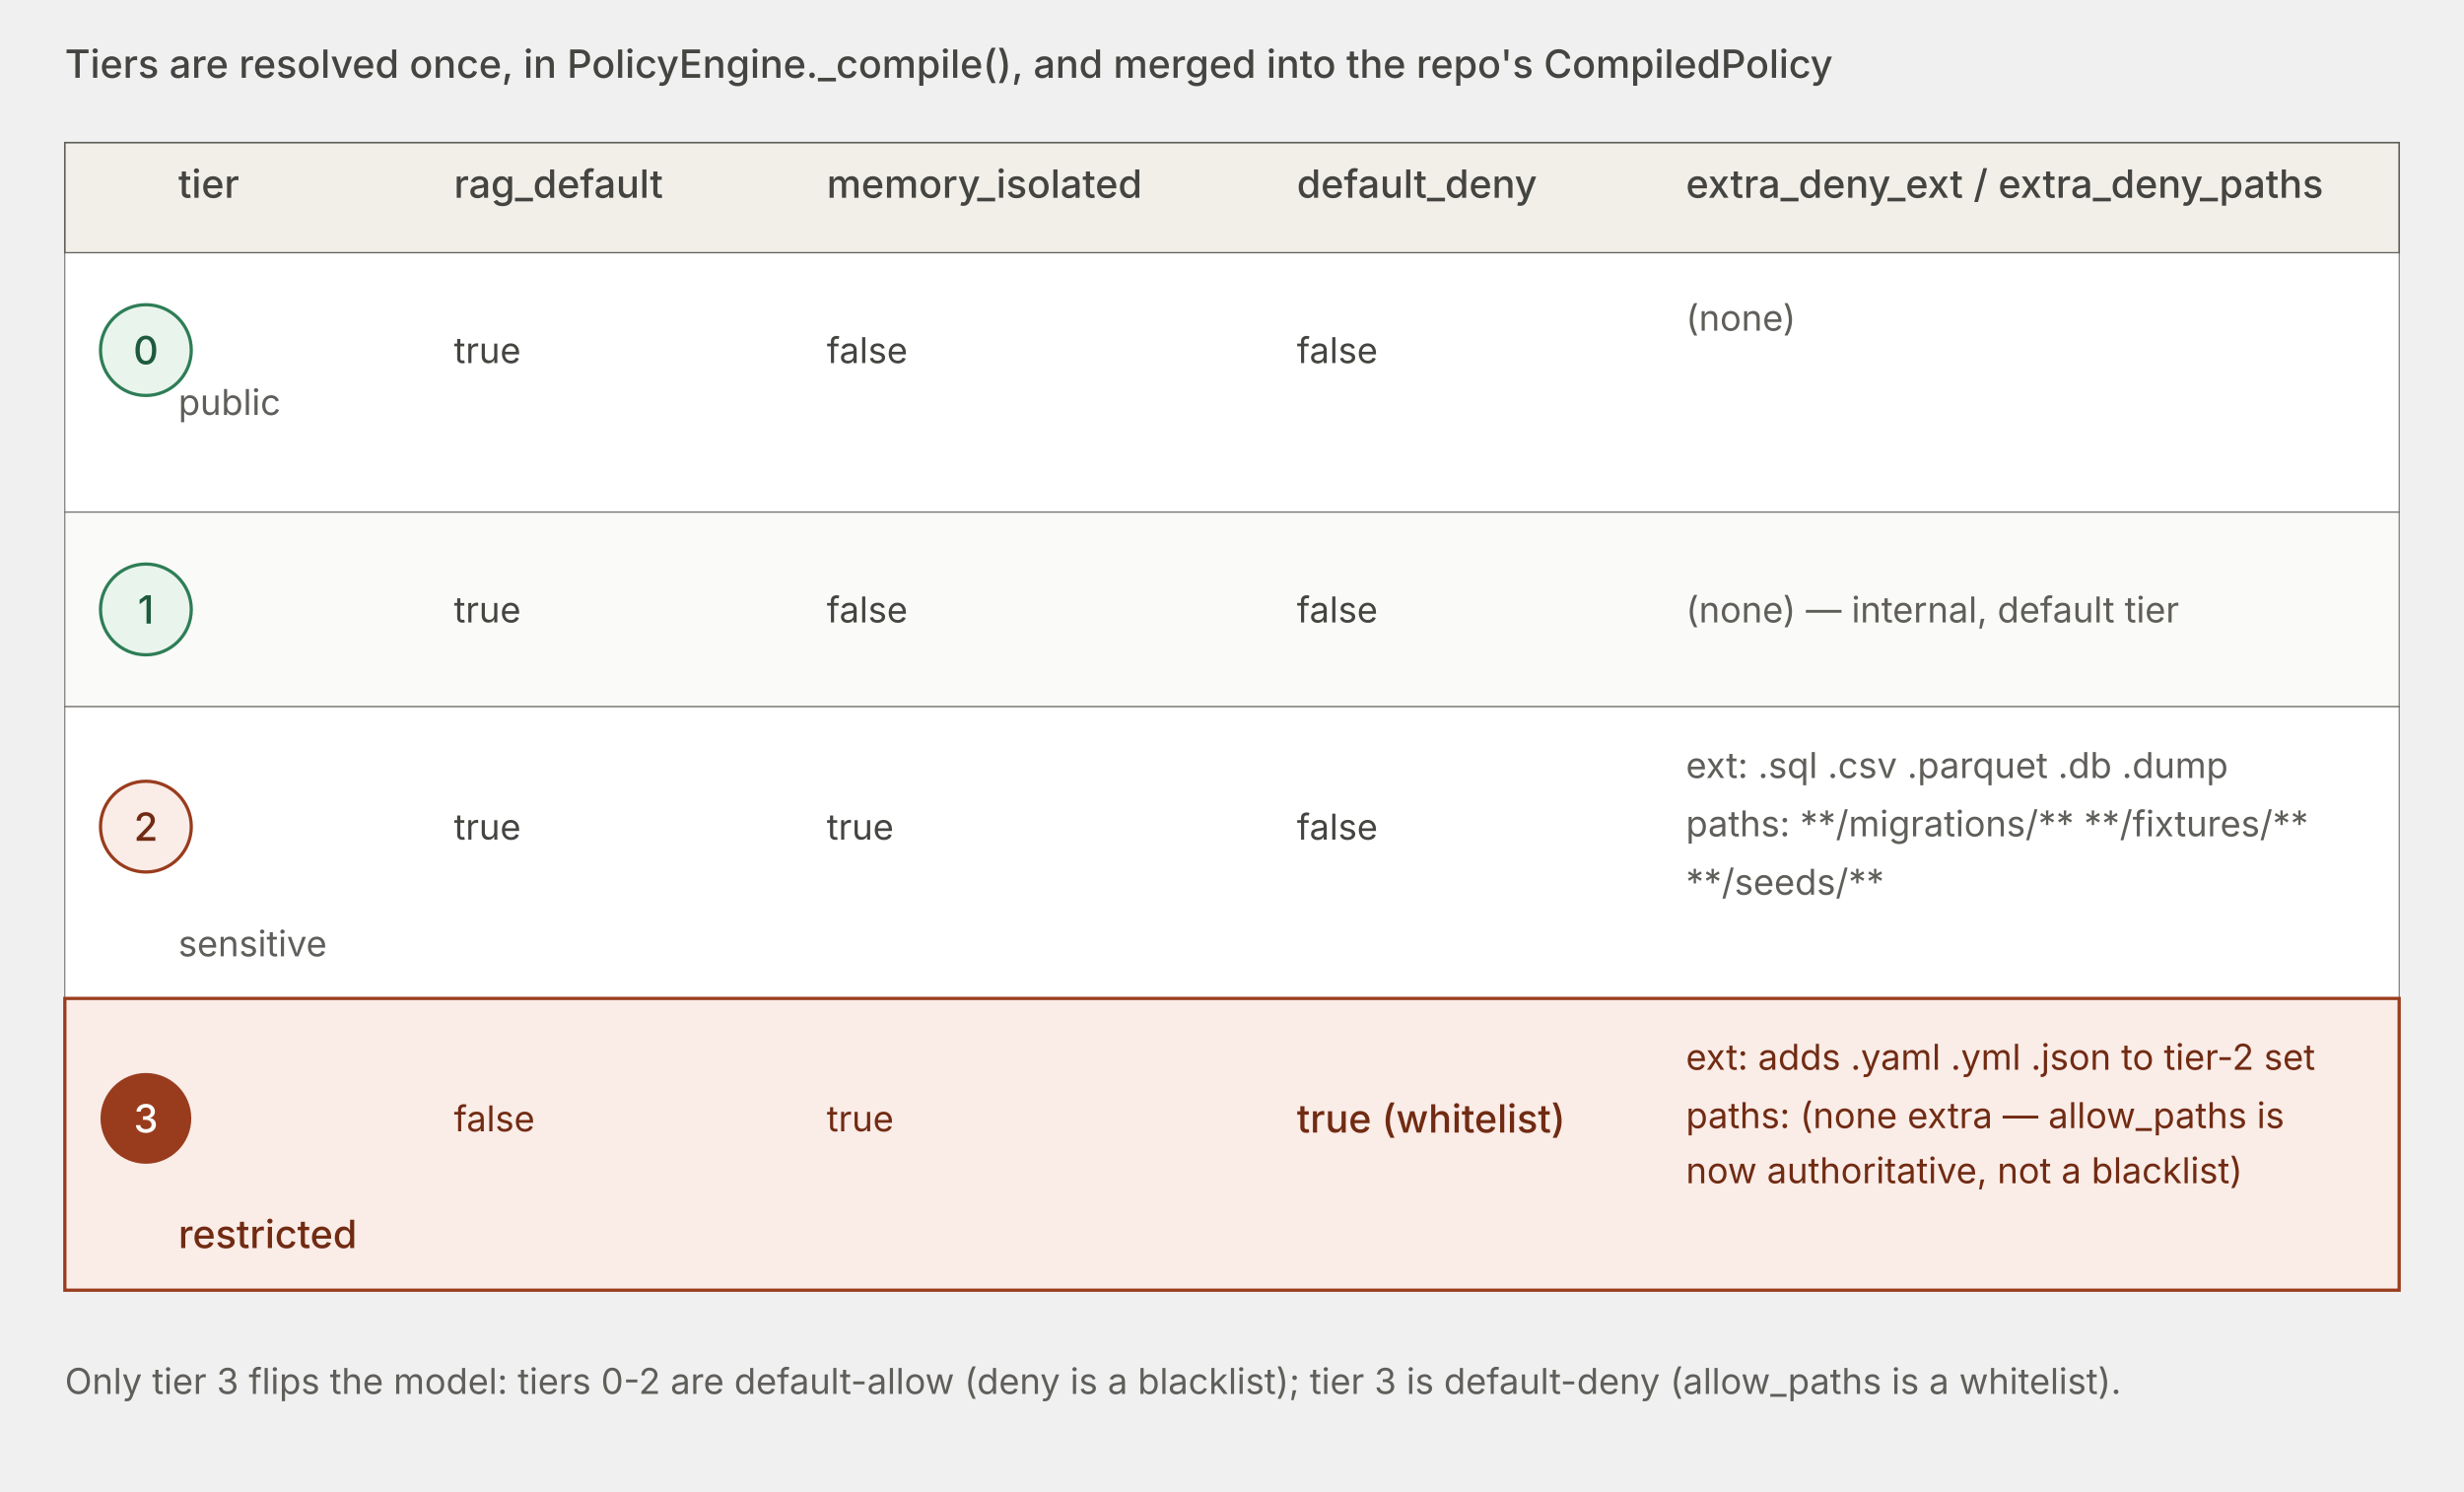
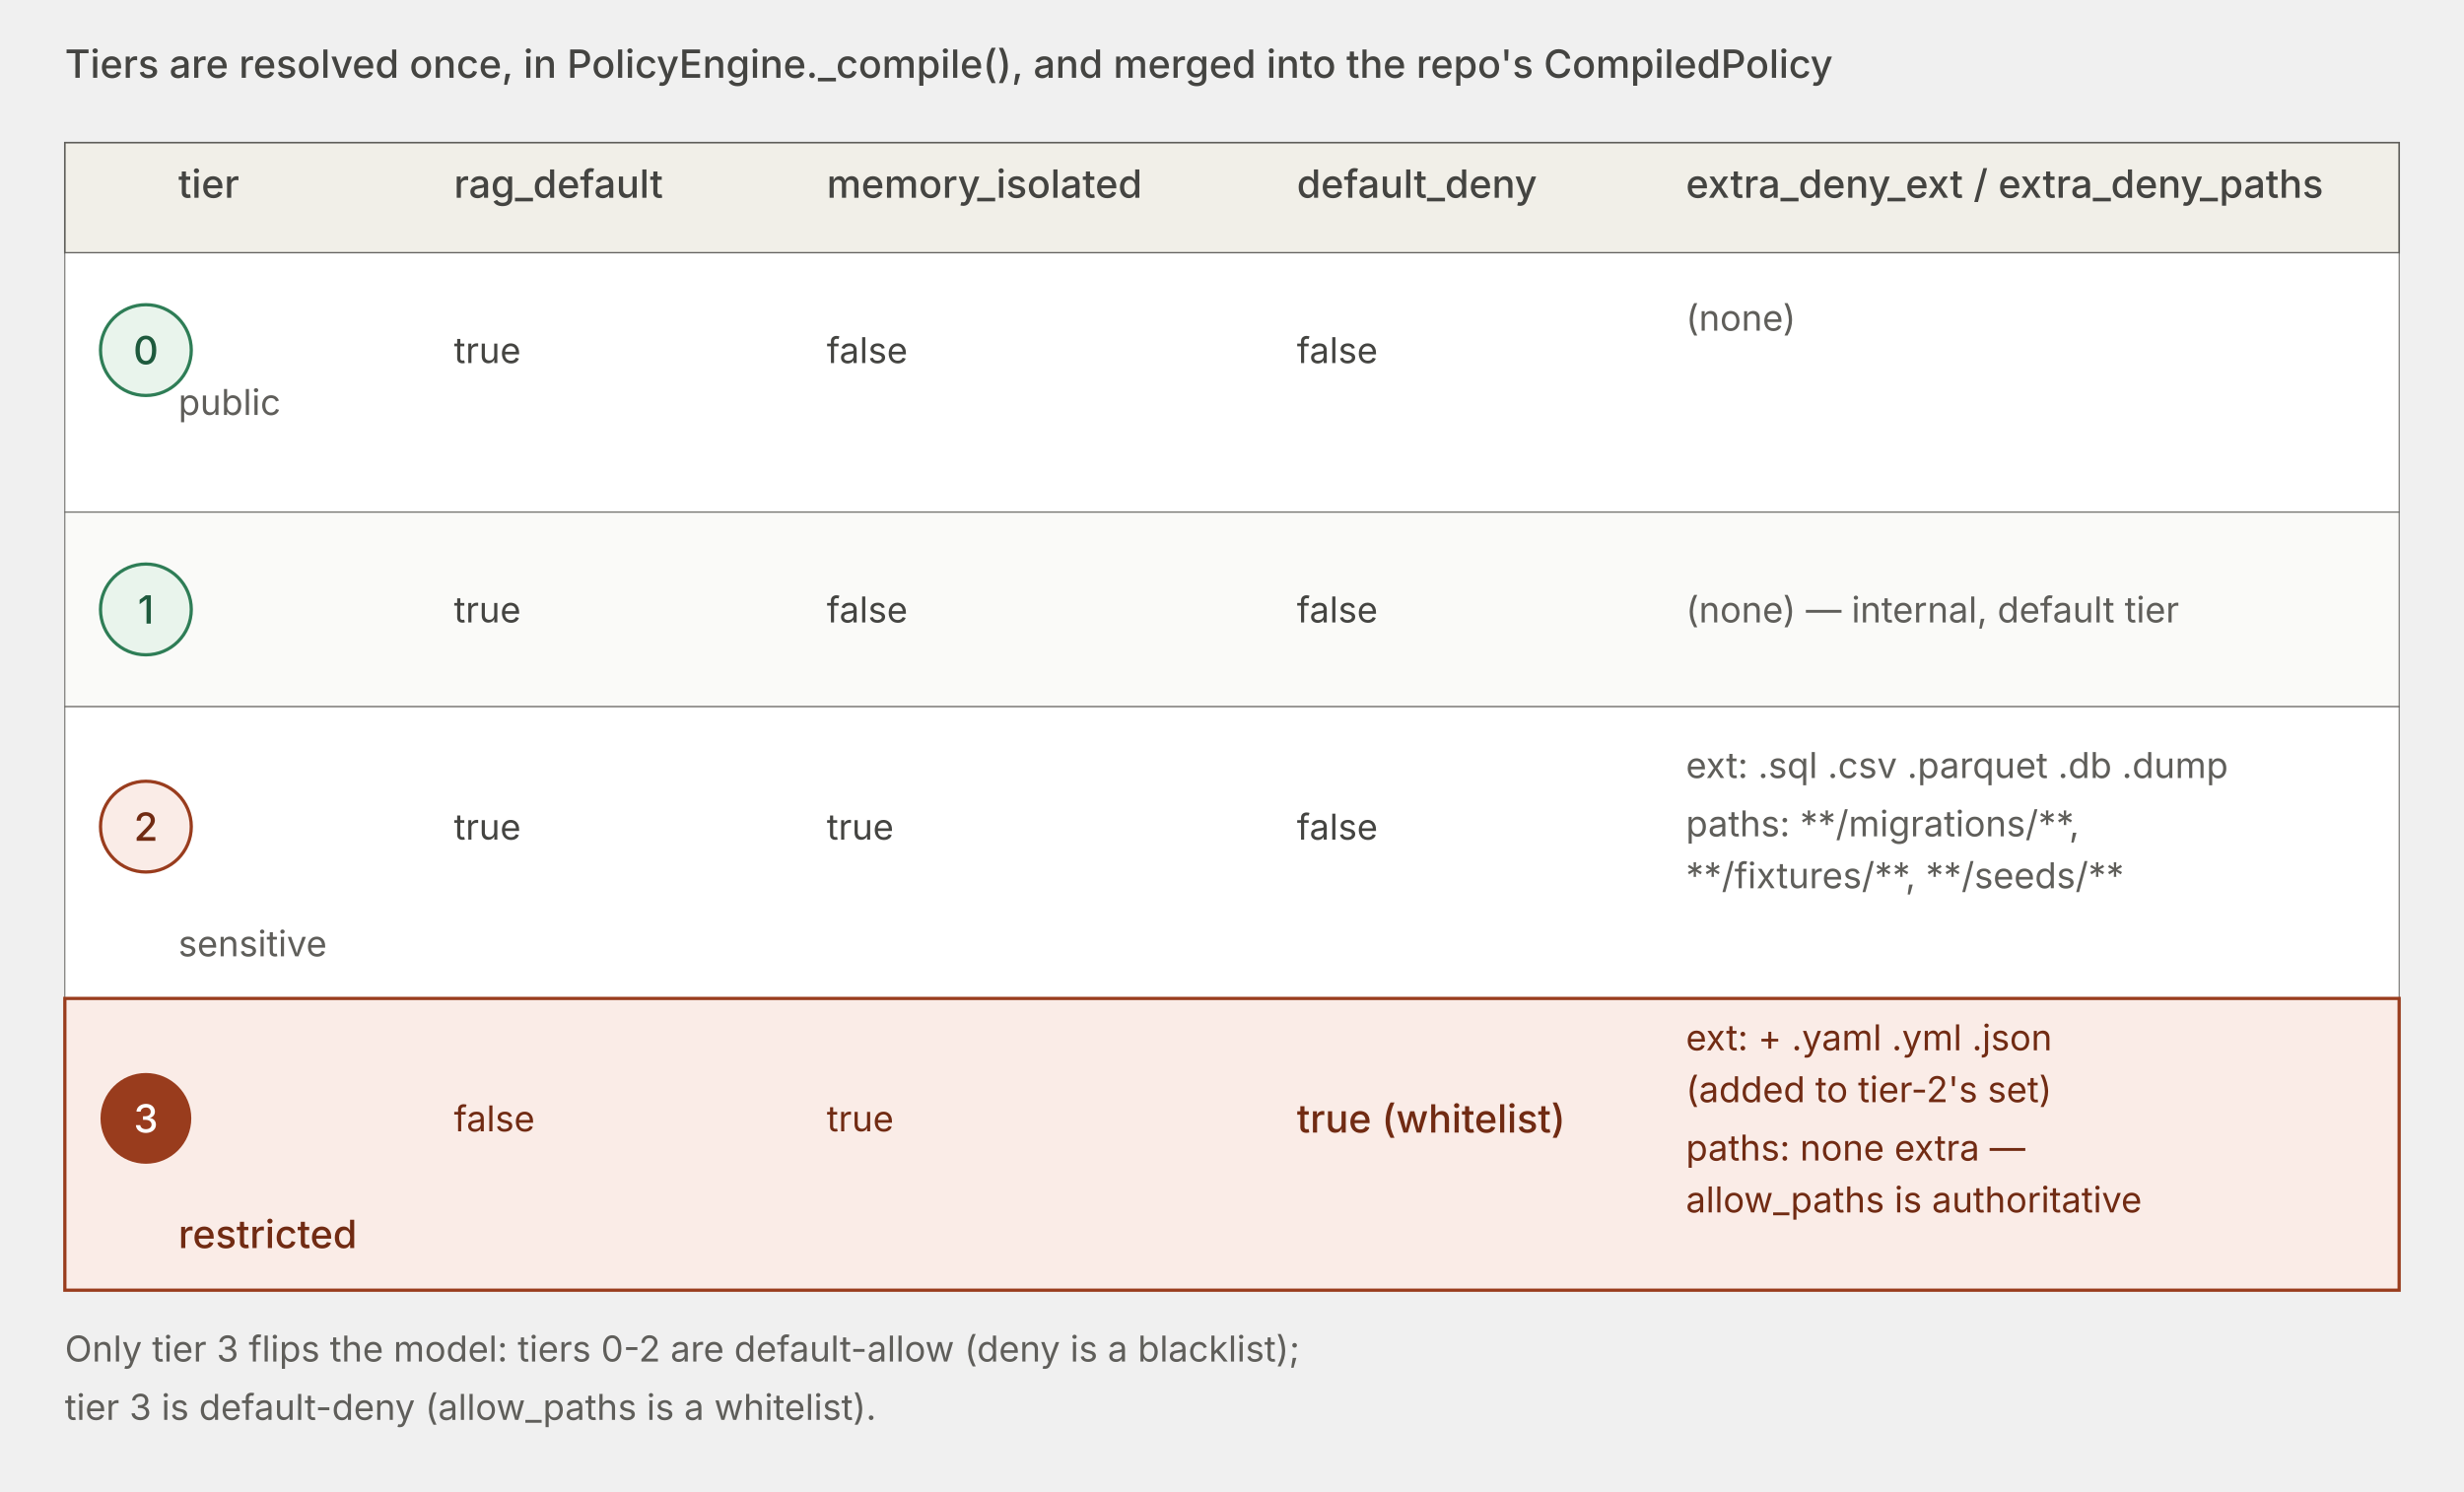
<svg xmlns="http://www.w3.org/2000/svg" width="100%" viewBox="0 0 760 460" role="img">
  <style>
  text { font-family: "Anthropic Sans", -apple-system, "system-ui", "Segoe UI", sans-serif; }
  .h { font-size: 12px; font-weight: 500; }
  .c { font-size: 11px; font-weight: 400; }
</style>
  <text x="20" y="24" class="h" fill="rgb(68,68,65)">Tiers are resolved once, in PolicyEngine._compile(), and merged into the repo's CompiledPolicy</text>
  <rect x="20" y="44" width="720" height="34" fill="rgb(241,239,232)" stroke="rgb(95,94,90)" stroke-width="0.5" />
  <text x="55" y="61" class="h" fill="rgb(68,68,65)">tier</text>
  <text x="140" y="61" class="h" fill="rgb(68,68,65)">rag_default</text>
  <text x="255" y="61" class="h" fill="rgb(68,68,65)">memory_isolated</text>
  <text x="400" y="61" class="h" fill="rgb(68,68,65)">default_deny</text>
  <text x="520" y="61" class="h" fill="rgb(68,68,65)">extra_deny_ext / extra_deny_paths</text>
  <rect x="20" y="78" width="720" height="80" fill="rgb(255,255,255)" stroke="rgb(95,94,90)" stroke-width="0.3" />
  <circle cx="45" cy="108" r="14" fill="rgb(233,244,236)" stroke="rgb(46,125,86)" />
  <text x="45" y="108" text-anchor="middle" dominant-baseline="central" class="h" fill="rgb(30,90,61)">0</text>
  <text x="140" y="108" dominant-baseline="central" class="c" fill="rgb(68,68,65)">true</text>
  <text x="255" y="108" dominant-baseline="central" class="c" fill="rgb(68,68,65)">false</text>
  <text x="400" y="108" dominant-baseline="central" class="c" fill="rgb(68,68,65)">false</text>
  <text x="520" y="98" dominant-baseline="central" class="c" fill="rgb(95,94,90)">(none)</text>
  <text x="55" y="128" class="c" fill="rgb(95,94,90)">public</text>
  <rect x="20" y="158" width="720" height="60" fill="rgb(250,250,248)" stroke="rgb(95,94,90)" stroke-width="0.3" />
  <circle cx="45" cy="188" r="14" fill="rgb(233,244,236)" stroke="rgb(46,125,86)" />
  <text x="45" y="188" text-anchor="middle" dominant-baseline="central" class="h" fill="rgb(30,90,61)">1</text>
  <text x="140" y="188" dominant-baseline="central" class="c" fill="rgb(68,68,65)">true</text>
  <text x="255" y="188" dominant-baseline="central" class="c" fill="rgb(68,68,65)">false</text>
  <text x="400" y="188" dominant-baseline="central" class="c" fill="rgb(68,68,65)">false</text>
  <text x="520" y="188" dominant-baseline="central" class="c" fill="rgb(95,94,90)">(none) — internal, default tier</text>
  <rect x="20" y="218" width="720" height="90" fill="rgb(255,255,255)" stroke="rgb(95,94,90)" stroke-width="0.3" />
  <circle cx="45" cy="255" r="14" fill="rgb(250,236,231)" stroke="rgb(153,60,29)" />
  <text x="45" y="255" text-anchor="middle" dominant-baseline="central" class="h" fill="rgb(113,43,19)">2</text>
  <text x="140" y="255" dominant-baseline="central" class="c" fill="rgb(68,68,65)">true</text>
  <text x="255" y="255" dominant-baseline="central" class="c" fill="rgb(68,68,65)">true</text>
  <text x="400" y="255" dominant-baseline="central" class="c" fill="rgb(68,68,65)">false</text>
  <text x="520" y="240" class="c" fill="rgb(95,94,90)">ext: .sql .csv .parquet .db .dump</text>
-   <text x="520" y="258" class="c" fill="rgb(95,94,90)">paths: **/migrations/** **/fixtures/**</text>
-   <text x="520" y="276" class="c" fill="rgb(95,94,90)">**/seeds/**</text>
+   <text x="520" y="258" class="c" fill="rgb(95,94,90)">paths: **/migrations/**,</text>
+   <text x="520" y="274" class="c" fill="rgb(95,94,90)">**/fixtures/**, **/seeds/**</text>
  <text x="55" y="295" class="c" fill="rgb(95,94,90)">sensitive</text>
  <rect x="20" y="308" width="720" height="90" fill="rgb(250,236,231)" stroke="rgb(153,60,29)" stroke-width="1" />
  <circle cx="45" cy="345" r="14" fill="rgb(153,60,29)" />
  <text x="45" y="345" text-anchor="middle" dominant-baseline="central" class="h" fill="white">3</text>
  <text x="140" y="345" dominant-baseline="central" class="c" fill="rgb(113,43,19)">false</text>
  <text x="255" y="345" dominant-baseline="central" class="c" fill="rgb(113,43,19)">true</text>
  <text x="400" y="345" dominant-baseline="central" class="h" fill="rgb(113,43,19)">true (whitelist)</text>
-   <text x="520" y="330" class="c" fill="rgb(113,43,19)">ext: adds .yaml .yml .json to tier-2 set</text>
-   <text x="520" y="348" class="c" fill="rgb(113,43,19)">paths: (none extra — allow_paths is</text>
-   <text x="520" y="365" class="c" fill="rgb(113,43,19)">now authoritative, not a blacklist)</text>
+   <text x="520" y="324" class="c" fill="rgb(113,43,19)">ext: + .yaml .yml .json</text>
+   <text x="520" y="340" class="c" fill="rgb(113,43,19)">(added to tier-2's set)</text>
+   <text x="520" y="358" class="c" fill="rgb(113,43,19)">paths: none extra —</text>
+   <text x="520" y="374" class="c" fill="rgb(113,43,19)">allow_paths is authoritative</text>
  <text x="55" y="385" class="h" fill="rgb(113,43,19)">restricted</text>
-   <text x="20" y="430" class="c" fill="rgb(95,94,90)">Only tier 3 flips the model: tiers 0-2 are default-allow (deny is a blacklist); tier 3 is default-deny (allow_paths is a whitelist).</text>
+   <text x="20" y="420" class="c" fill="rgb(95,94,90)">Only tier 3 flips the model: tiers 0-2 are default-allow (deny is a blacklist);</text>
+   <text x="20" y="438" class="c" fill="rgb(95,94,90)">tier 3 is default-deny (allow_paths is a whitelist).</text>
</svg>
